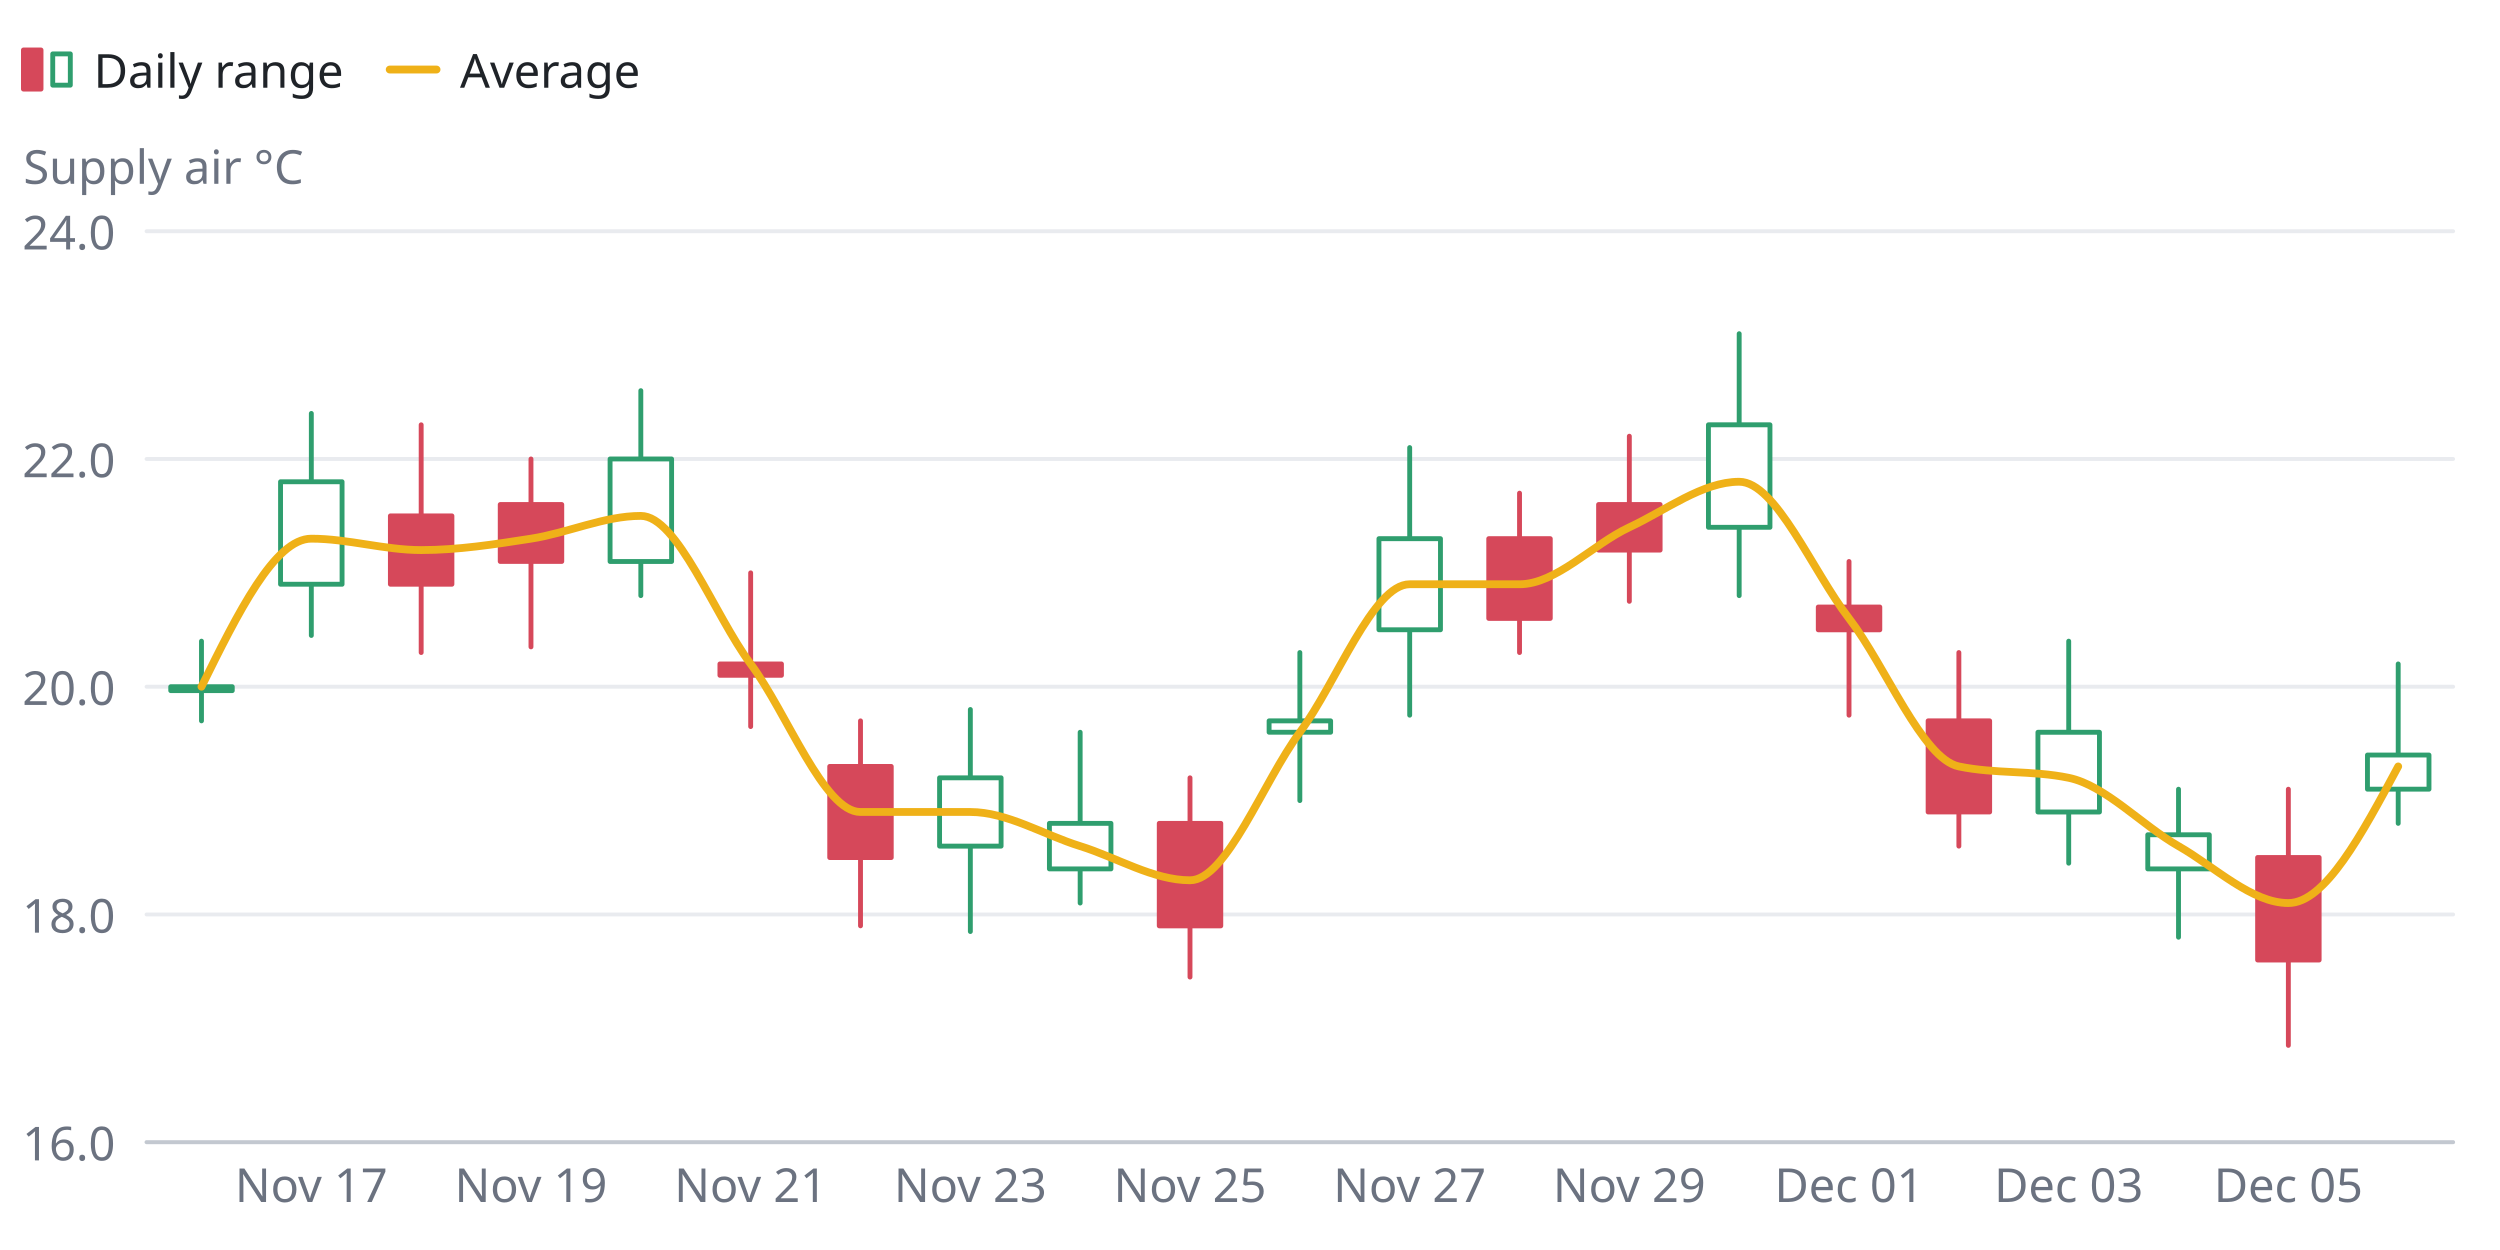
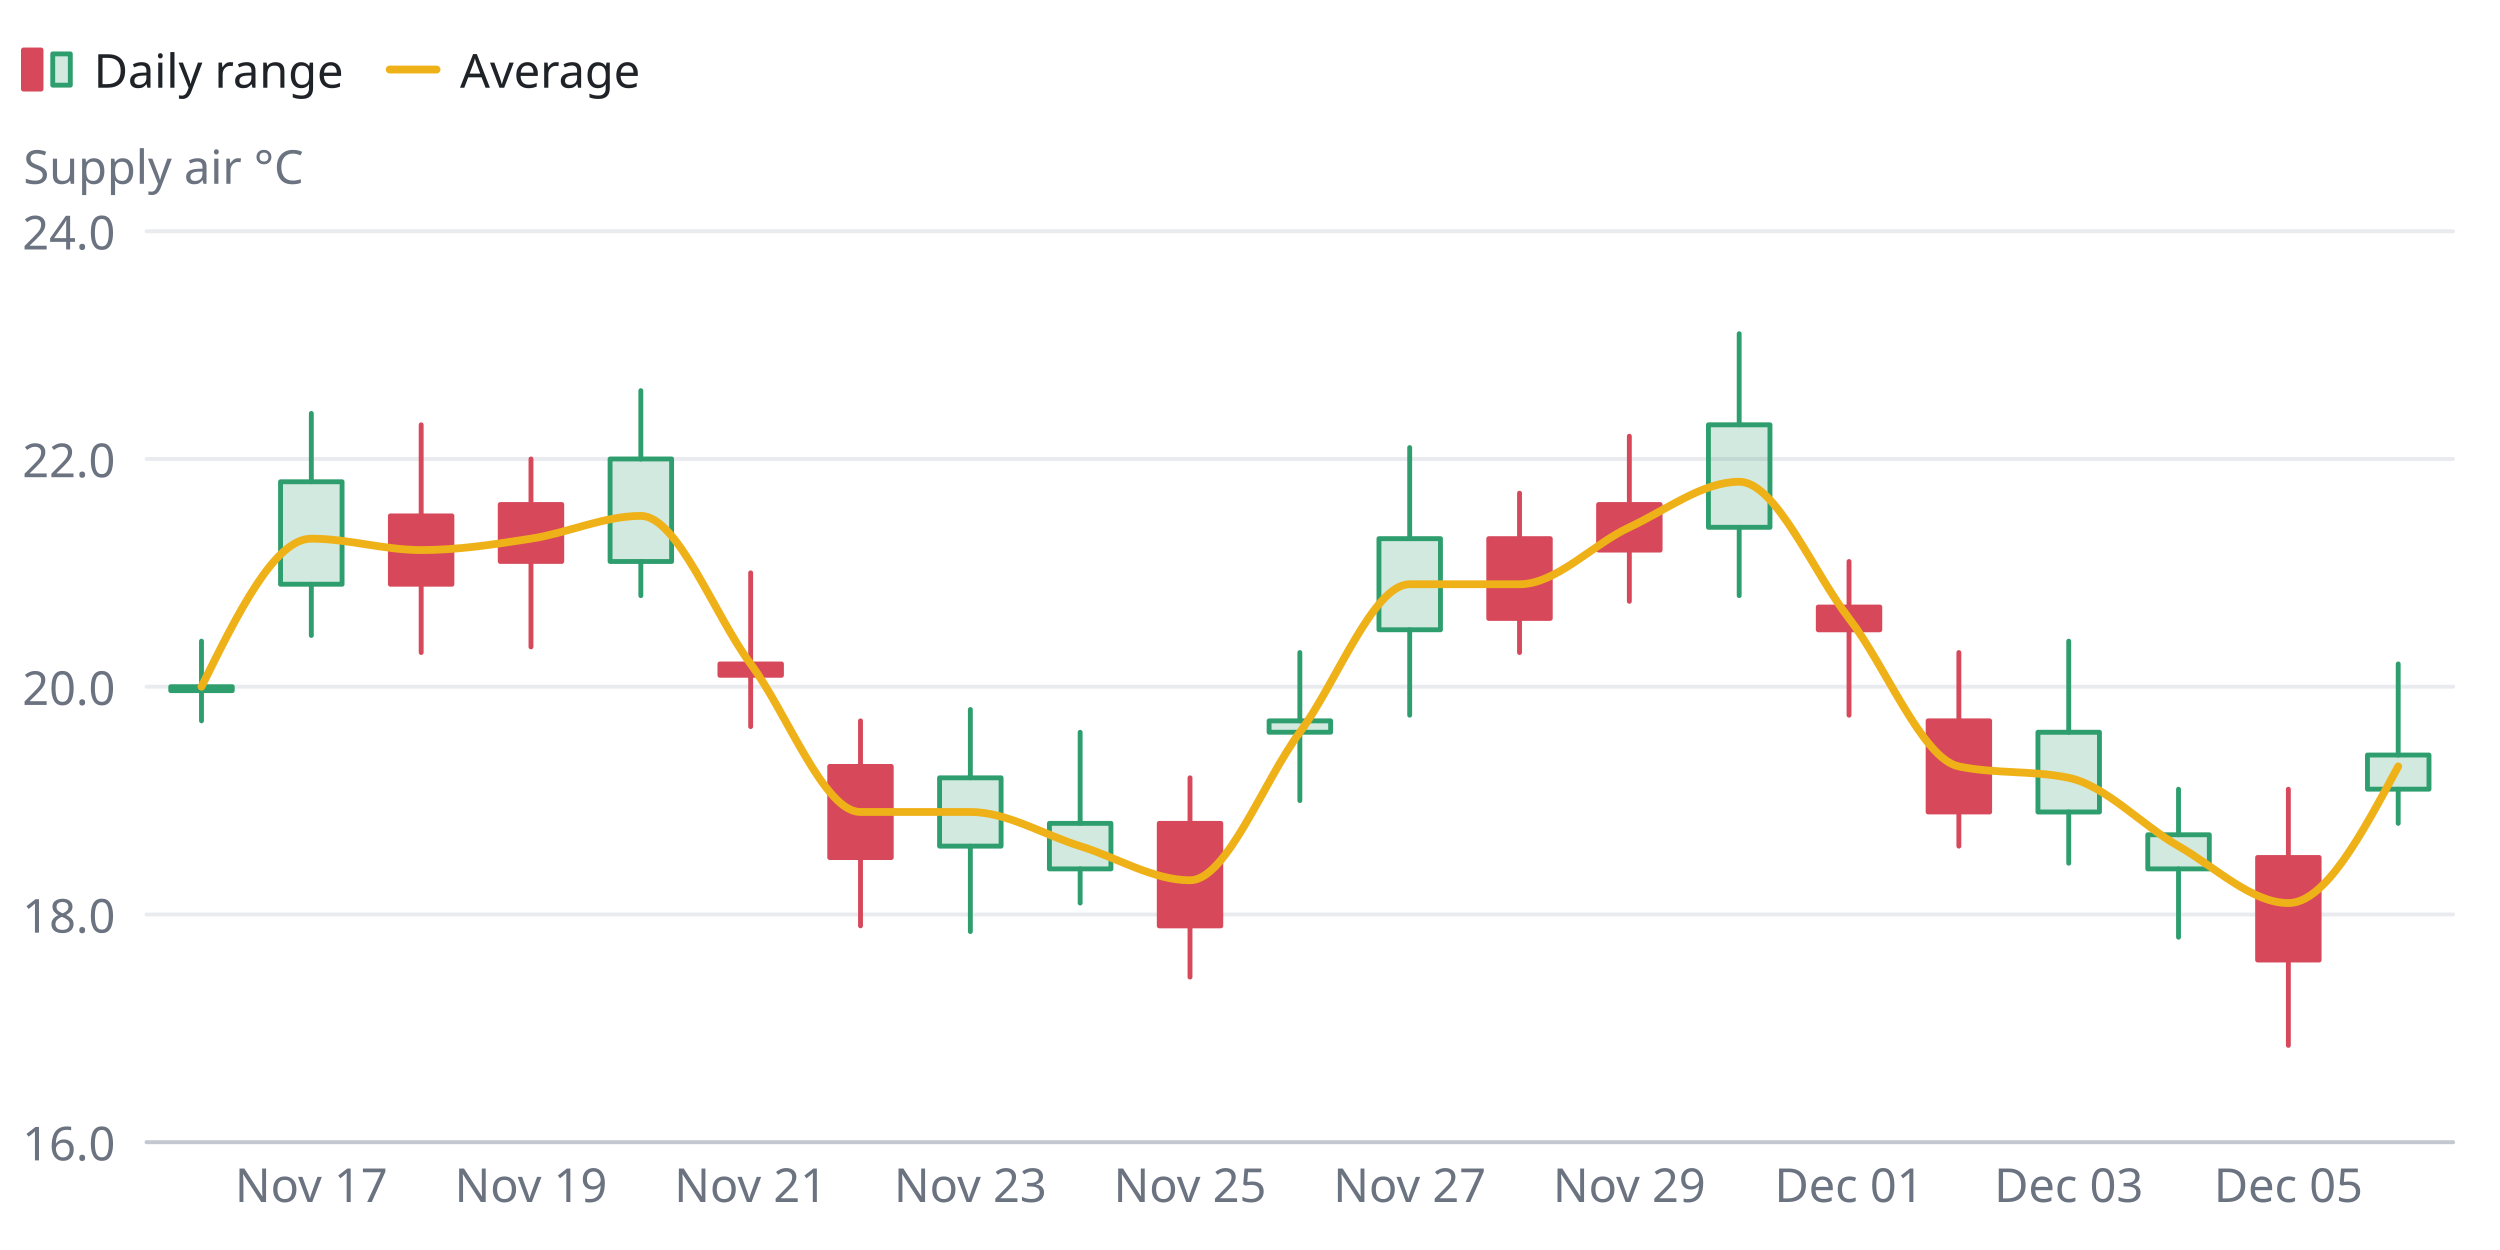
<svg xmlns="http://www.w3.org/2000/svg" width="640" height="320" viewBox="0 0 640 320" font-family="sans-serif" style="font-variant-numeric: tabular-nums" role="img">
  <rect width="100%" height="100%" fill="#ffffff" />
  <g class="rio-static">
    <g class="rio-grid">
      <path d="M37.52 292.4 L628 292.4" fill="none" stroke="#e9ebef" stroke-width="1" stroke-linejoin="round" stroke-linecap="round" />
      <path d="M37.52 234.1 L628 234.1" fill="none" stroke="#e9ebef" stroke-width="1" stroke-linejoin="round" stroke-linecap="round" />
      <path d="M37.52 175.8 L628 175.8" fill="none" stroke="#e9ebef" stroke-width="1" stroke-linejoin="round" stroke-linecap="round" />
      <path d="M37.52 117.5 L628 117.5" fill="none" stroke="#e9ebef" stroke-width="1" stroke-linejoin="round" stroke-linecap="round" />
      <path d="M37.52 59.2 L628 59.2" fill="none" stroke="#e9ebef" stroke-width="1" stroke-linejoin="round" stroke-linecap="round" />
    </g>
    <path class="rio-baseline" d="M37.52 292.4 L628 292.4" fill="none" stroke="#c3c8d0" stroke-width="1" stroke-linejoin="round" stroke-linecap="round" />
    <g class="rio-axis-y">
      <text x="29.52" y="292.4" text-anchor="end" dominant-baseline="central" font-size="12" fill="#6b7280">16.0</text>
      <text x="29.52" y="234.1" text-anchor="end" dominant-baseline="central" font-size="12" fill="#6b7280">18.0</text>
      <text x="29.52" y="175.8" text-anchor="end" dominant-baseline="central" font-size="12" fill="#6b7280">20.0</text>
      <text x="29.52" y="117.5" text-anchor="end" dominant-baseline="central" font-size="12" fill="#6b7280">22.0</text>
      <text x="29.52" y="59.2" text-anchor="end" dominant-baseline="central" font-size="12" fill="#6b7280">24.0</text>
    </g>
    <g class="rio-axis-x">
      <text x="79.7" y="298.4" text-anchor="middle" dominant-baseline="hanging" font-size="12" fill="#6b7280">Nov 17</text>
      <text x="135.93" y="298.4" text-anchor="middle" dominant-baseline="hanging" font-size="12" fill="#6b7280">Nov 19</text>
      <text x="192.17" y="298.4" text-anchor="middle" dominant-baseline="hanging" font-size="12" fill="#6b7280">Nov 21</text>
      <text x="248.41" y="298.4" text-anchor="middle" dominant-baseline="hanging" font-size="12" fill="#6b7280">Nov 23</text>
      <text x="304.64" y="298.4" text-anchor="middle" dominant-baseline="hanging" font-size="12" fill="#6b7280">Nov 25</text>
      <text x="360.88" y="298.4" text-anchor="middle" dominant-baseline="hanging" font-size="12" fill="#6b7280">Nov 27</text>
      <text x="417.11" y="298.4" text-anchor="middle" dominant-baseline="hanging" font-size="12" fill="#6b7280">Nov 29</text>
      <text x="473.35" y="298.4" text-anchor="middle" dominant-baseline="hanging" font-size="12" fill="#6b7280">Dec 01</text>
      <text x="529.59" y="298.4" text-anchor="middle" dominant-baseline="hanging" font-size="12" fill="#6b7280">Dec 03</text>
      <text x="585.82" y="298.4" text-anchor="middle" dominant-baseline="hanging" font-size="12" fill="#6b7280">Dec 05</text>
    </g>
    <text class="rio-axis-title" x="6" y="42.4" text-anchor="start" dominant-baseline="central" font-size="12" font-weight="500" fill="#6b7280">Supply air °C</text>
    <g class="rio-legend">
      <g class="rio-legend-item">
        <rect class="rio-legend-hit" x="3" y="8" width="83.76" height="19.6" rx="3" fill="transparent" />
        <g class="rio-swatch rio-swatch-candle">
          <rect x="6" y="12.8" width="4.5" height="10" fill="#d6485a" stroke="#d6485a" stroke-width="1.25" stroke-linejoin="round" stroke-linecap="round" />
-           <rect x="13.5" y="13.8" width="4.5" height="8" fill="#ffffff" stroke="#2f9e6e" stroke-width="1.25" stroke-linejoin="round" stroke-linecap="round" />
+           <rect x="13.5" y="13.8" width="4.5" height="8" fill="#2f9e6e" fill-opacity="0.22" stroke="#2f9e6e" stroke-width="1.25" stroke-linejoin="round" stroke-linecap="round" />
        </g>
        <text x="24" y="17.8" text-anchor="start" dominant-baseline="central" font-size="12" fill="#1f2328">Daily range</text>
      </g>
      <g class="rio-legend-item">
        <rect class="rio-legend-hit" x="96.76" y="8" width="68.04" height="19.6" rx="3" fill="transparent" />
        <path class="rio-swatch rio-swatch-line" d="M99.76 17.8 L111.76 17.8" fill="#efb118" stroke="#efb118" stroke-width="2" stroke-linejoin="round" stroke-linecap="round" />
        <text x="117.76" y="17.8" text-anchor="start" dominant-baseline="central" font-size="12" fill="#1f2328">Average</text>
      </g>
    </g>
  </g>
  <g class="rio-series-layer">
    <clipPath id="rio-clip-0">
      <rect x="35.52" y="57.2" width="594.48" height="237.2" />
    </clipPath>
    <g class="rio-plot" clip-path="url(#rio-clip-0)">
      <g class="rio-series rio-series-candlestick">
-         <path class="rio-wicks rio-wicks-up" d="M51.58 164.14 L51.58 184.54 M79.7 105.84 L79.7 162.68 M164.05 100.01 L164.05 152.48 M248.41 181.63 L248.41 238.47 M276.52 187.46 L276.52 231.18 M332.76 167.05 L332.76 204.95 M360.88 114.58 L360.88 183.09 M445.23 85.43 L445.23 152.48 M529.59 164.14 L529.59 220.98 M557.7 202.04 L557.7 239.93 M613.94 169.97 L613.94 210.78" fill="none" stroke="#2f9e6e" stroke-width="1.25" stroke-linejoin="round" stroke-linecap="round" />
-         <path class="rio-wicks rio-wicks-down" d="M107.82 108.75 L107.82 167.05 M135.93 117.5 L135.93 165.6 M192.17 146.65 L192.17 186 M220.29 184.54 L220.29 237.01 M304.64 199.12 L304.64 250.13 M389 126.25 L389 167.05 M417.11 111.67 L417.11 153.94 M473.35 143.74 L473.35 183.09 M501.47 167.05 L501.47 216.61 M585.82 202.04 L585.82 267.62" fill="none" stroke="#d6485a" stroke-width="1.25" stroke-linejoin="round" stroke-linecap="round" />
-         <rect class="rio-candle rio-candle-up" x="43.71" y="175.8" width="15.75" height="1" fill="#ffffff" stroke="#2f9e6e" stroke-width="1.25" stroke-linejoin="round" stroke-linecap="round" />
-         <rect class="rio-candle rio-candle-up" x="71.82" y="123.33" width="15.75" height="26.24" fill="#ffffff" stroke="#2f9e6e" stroke-width="1.25" stroke-linejoin="round" stroke-linecap="round" />
+         <path class="rio-wicks rio-wicks-up" d="M51.58 164.14 L51.58 175.8 M51.58 175.8 L51.58 184.54 M79.7 105.84 L79.7 123.33 M79.7 149.57 L79.7 162.68 M164.05 100.01 L164.05 117.5 M164.05 143.74 L164.05 152.48 M248.41 181.63 L248.41 199.12 M248.41 216.61 L248.41 238.47 M276.52 187.46 L276.52 210.78 M276.52 222.44 L276.52 231.18 M332.76 167.05 L332.76 184.54 M332.76 187.46 L332.76 204.95 M360.88 114.58 L360.88 137.9 M360.88 161.23 L360.88 183.09 M445.23 85.43 L445.23 108.75 M445.23 134.99 L445.23 152.48 M529.59 164.14 L529.59 187.46 M529.59 207.87 L529.59 220.98 M557.7 202.04 L557.7 213.7 M557.7 222.44 L557.7 239.93 M613.94 169.97 L613.94 193.29 M613.94 202.04 L613.94 210.78" fill="none" stroke="#2f9e6e" stroke-width="1.25" stroke-linejoin="round" stroke-linecap="round" />
+         <path class="rio-wicks rio-wicks-down" d="M107.82 108.75 L107.82 132.07 M107.82 149.57 L107.82 167.05 M135.93 117.5 L135.93 129.16 M135.93 143.74 L135.93 165.6 M192.17 146.65 L192.17 169.97 M192.17 172.88 L192.17 186 M220.29 184.54 L220.29 196.21 M220.29 219.52 L220.29 237.01 M304.64 199.12 L304.64 210.78 M304.64 237.01 L304.64 250.13 M389 126.25 L389 137.9 M389 158.31 L389 167.05 M417.11 111.67 L417.11 129.16 M417.11 140.82 L417.11 153.94 M473.35 143.74 L473.35 155.4 M473.35 161.23 L473.35 183.09 M501.47 167.05 L501.47 184.54 M501.47 207.87 L501.47 216.61 M585.82 202.04 L585.82 219.52 M585.82 245.76 L585.82 267.62" fill="none" stroke="#d6485a" stroke-width="1.25" stroke-linejoin="round" stroke-linecap="round" />
+         <rect class="rio-candle rio-candle-up" x="43.71" y="175.8" width="15.75" height="1" fill="#2f9e6e" fill-opacity="0.22" stroke="#2f9e6e" stroke-width="1.25" stroke-linejoin="round" stroke-linecap="round" />
+         <rect class="rio-candle rio-candle-up" x="71.82" y="123.33" width="15.75" height="26.24" fill="#2f9e6e" fill-opacity="0.22" stroke="#2f9e6e" stroke-width="1.25" stroke-linejoin="round" stroke-linecap="round" />
        <rect class="rio-candle rio-candle-down" x="99.94" y="132.07" width="15.75" height="17.49" fill="#d6485a" stroke="#d6485a" stroke-width="1.25" stroke-linejoin="round" stroke-linecap="round" />
        <rect class="rio-candle rio-candle-down" x="128.06" y="129.16" width="15.75" height="14.57" fill="#d6485a" stroke="#d6485a" stroke-width="1.25" stroke-linejoin="round" stroke-linecap="round" />
-         <rect class="rio-candle rio-candle-up" x="156.18" y="117.5" width="15.75" height="26.24" fill="#ffffff" stroke="#2f9e6e" stroke-width="1.25" stroke-linejoin="round" stroke-linecap="round" />
+         <rect class="rio-candle rio-candle-up" x="156.18" y="117.5" width="15.75" height="26.24" fill="#2f9e6e" fill-opacity="0.22" stroke="#2f9e6e" stroke-width="1.25" stroke-linejoin="round" stroke-linecap="round" />
        <rect class="rio-candle rio-candle-down" x="184.3" y="169.97" width="15.75" height="2.91" fill="#d6485a" stroke="#d6485a" stroke-width="1.25" stroke-linejoin="round" stroke-linecap="round" />
        <rect class="rio-candle rio-candle-down" x="212.41" y="196.21" width="15.75" height="23.32" fill="#d6485a" stroke="#d6485a" stroke-width="1.25" stroke-linejoin="round" stroke-linecap="round" />
-         <rect class="rio-candle rio-candle-up" x="240.53" y="199.12" width="15.75" height="17.49" fill="#ffffff" stroke="#2f9e6e" stroke-width="1.25" stroke-linejoin="round" stroke-linecap="round" />
-         <rect class="rio-candle rio-candle-up" x="268.65" y="210.78" width="15.75" height="11.66" fill="#ffffff" stroke="#2f9e6e" stroke-width="1.25" stroke-linejoin="round" stroke-linecap="round" />
+         <rect class="rio-candle rio-candle-up" x="240.53" y="199.12" width="15.75" height="17.49" fill="#2f9e6e" fill-opacity="0.22" stroke="#2f9e6e" stroke-width="1.25" stroke-linejoin="round" stroke-linecap="round" />
+         <rect class="rio-candle rio-candle-up" x="268.65" y="210.78" width="15.75" height="11.66" fill="#2f9e6e" fill-opacity="0.22" stroke="#2f9e6e" stroke-width="1.25" stroke-linejoin="round" stroke-linecap="round" />
        <rect class="rio-candle rio-candle-down" x="296.77" y="210.78" width="15.75" height="26.24" fill="#d6485a" stroke="#d6485a" stroke-width="1.25" stroke-linejoin="round" stroke-linecap="round" />
-         <rect class="rio-candle rio-candle-up" x="324.89" y="184.54" width="15.75" height="2.91" fill="#ffffff" stroke="#2f9e6e" stroke-width="1.25" stroke-linejoin="round" stroke-linecap="round" />
-         <rect class="rio-candle rio-candle-up" x="353.01" y="137.9" width="15.75" height="23.32" fill="#ffffff" stroke="#2f9e6e" stroke-width="1.25" stroke-linejoin="round" stroke-linecap="round" />
+         <rect class="rio-candle rio-candle-up" x="324.89" y="184.54" width="15.75" height="2.91" fill="#2f9e6e" fill-opacity="0.22" stroke="#2f9e6e" stroke-width="1.25" stroke-linejoin="round" stroke-linecap="round" />
+         <rect class="rio-candle rio-candle-up" x="353.01" y="137.9" width="15.75" height="23.32" fill="#2f9e6e" fill-opacity="0.22" stroke="#2f9e6e" stroke-width="1.25" stroke-linejoin="round" stroke-linecap="round" />
        <rect class="rio-candle rio-candle-down" x="381.12" y="137.9" width="15.75" height="20.41" fill="#d6485a" stroke="#d6485a" stroke-width="1.25" stroke-linejoin="round" stroke-linecap="round" />
        <rect class="rio-candle rio-candle-down" x="409.24" y="129.16" width="15.75" height="11.66" fill="#d6485a" stroke="#d6485a" stroke-width="1.25" stroke-linejoin="round" stroke-linecap="round" />
-         <rect class="rio-candle rio-candle-up" x="437.36" y="108.75" width="15.75" height="26.24" fill="#ffffff" stroke="#2f9e6e" stroke-width="1.25" stroke-linejoin="round" stroke-linecap="round" />
+         <rect class="rio-candle rio-candle-up" x="437.36" y="108.75" width="15.75" height="26.24" fill="#2f9e6e" fill-opacity="0.22" stroke="#2f9e6e" stroke-width="1.25" stroke-linejoin="round" stroke-linecap="round" />
        <rect class="rio-candle rio-candle-down" x="465.48" y="155.4" width="15.75" height="5.83" fill="#d6485a" stroke="#d6485a" stroke-width="1.25" stroke-linejoin="round" stroke-linecap="round" />
        <rect class="rio-candle rio-candle-down" x="493.6" y="184.54" width="15.75" height="23.32" fill="#d6485a" stroke="#d6485a" stroke-width="1.25" stroke-linejoin="round" stroke-linecap="round" />
-         <rect class="rio-candle rio-candle-up" x="521.71" y="187.46" width="15.75" height="20.41" fill="#ffffff" stroke="#2f9e6e" stroke-width="1.25" stroke-linejoin="round" stroke-linecap="round" />
-         <rect class="rio-candle rio-candle-up" x="549.83" y="213.7" width="15.75" height="8.74" fill="#ffffff" stroke="#2f9e6e" stroke-width="1.25" stroke-linejoin="round" stroke-linecap="round" />
+         <rect class="rio-candle rio-candle-up" x="521.71" y="187.46" width="15.75" height="20.41" fill="#2f9e6e" fill-opacity="0.22" stroke="#2f9e6e" stroke-width="1.25" stroke-linejoin="round" stroke-linecap="round" />
+         <rect class="rio-candle rio-candle-up" x="549.83" y="213.7" width="15.75" height="8.74" fill="#2f9e6e" fill-opacity="0.22" stroke="#2f9e6e" stroke-width="1.25" stroke-linejoin="round" stroke-linecap="round" />
        <rect class="rio-candle rio-candle-down" x="577.95" y="219.52" width="15.75" height="26.24" fill="#d6485a" stroke="#d6485a" stroke-width="1.25" stroke-linejoin="round" stroke-linecap="round" />
-         <rect class="rio-candle rio-candle-up" x="606.07" y="193.29" width="15.75" height="8.74" fill="#ffffff" stroke="#2f9e6e" stroke-width="1.25" stroke-linejoin="round" stroke-linecap="round" />
+         <rect class="rio-candle rio-candle-up" x="606.07" y="193.29" width="15.75" height="8.74" fill="#2f9e6e" fill-opacity="0.22" stroke="#2f9e6e" stroke-width="1.25" stroke-linejoin="round" stroke-linecap="round" />
      </g>
      <g class="rio-series rio-series-line">
        <path class="rio-line" d="M51.58 175.8 C60.95 156.85 70.32 137.9 79.7 137.9 C89.07 137.9 98.44 140.82 107.82 140.82 C117.19 140.82 126.56 139.36 135.93 137.9 C145.31 136.45 154.68 132.07 164.05 132.07 C173.42 132.07 182.8 157.34 192.17 169.97 C201.54 182.6 210.91 207.87 220.29 207.87 C229.66 207.87 239.03 207.87 248.41 207.87 C257.78 207.87 267.15 213.7 276.52 216.61 C285.9 219.52 295.27 225.35 304.64 225.35 C314.01 225.35 323.39 200.09 332.76 187.46 C342.13 174.83 351.51 149.57 360.88 149.57 C370.25 149.57 379.62 149.57 389 149.57 C398.37 149.57 407.74 139.36 417.11 134.99 C426.49 130.62 435.86 123.33 445.23 123.33 C454.61 123.33 463.98 146.16 473.35 158.31 C482.72 170.46 492.1 194.26 501.47 196.21 C510.84 198.15 520.21 197.18 529.59 199.12 C538.96 201.06 548.33 211.27 557.7 216.61 C567.08 221.95 576.45 231.18 585.82 231.18 C595.2 231.18 604.57 213.7 613.94 196.21" fill="none" stroke="#efb118" stroke-width="2" stroke-linejoin="round" stroke-linecap="round" />
      </g>
    </g>
    <g class="rio-labels" />
  </g>
  <g class="rio-overlay" />
</svg>
